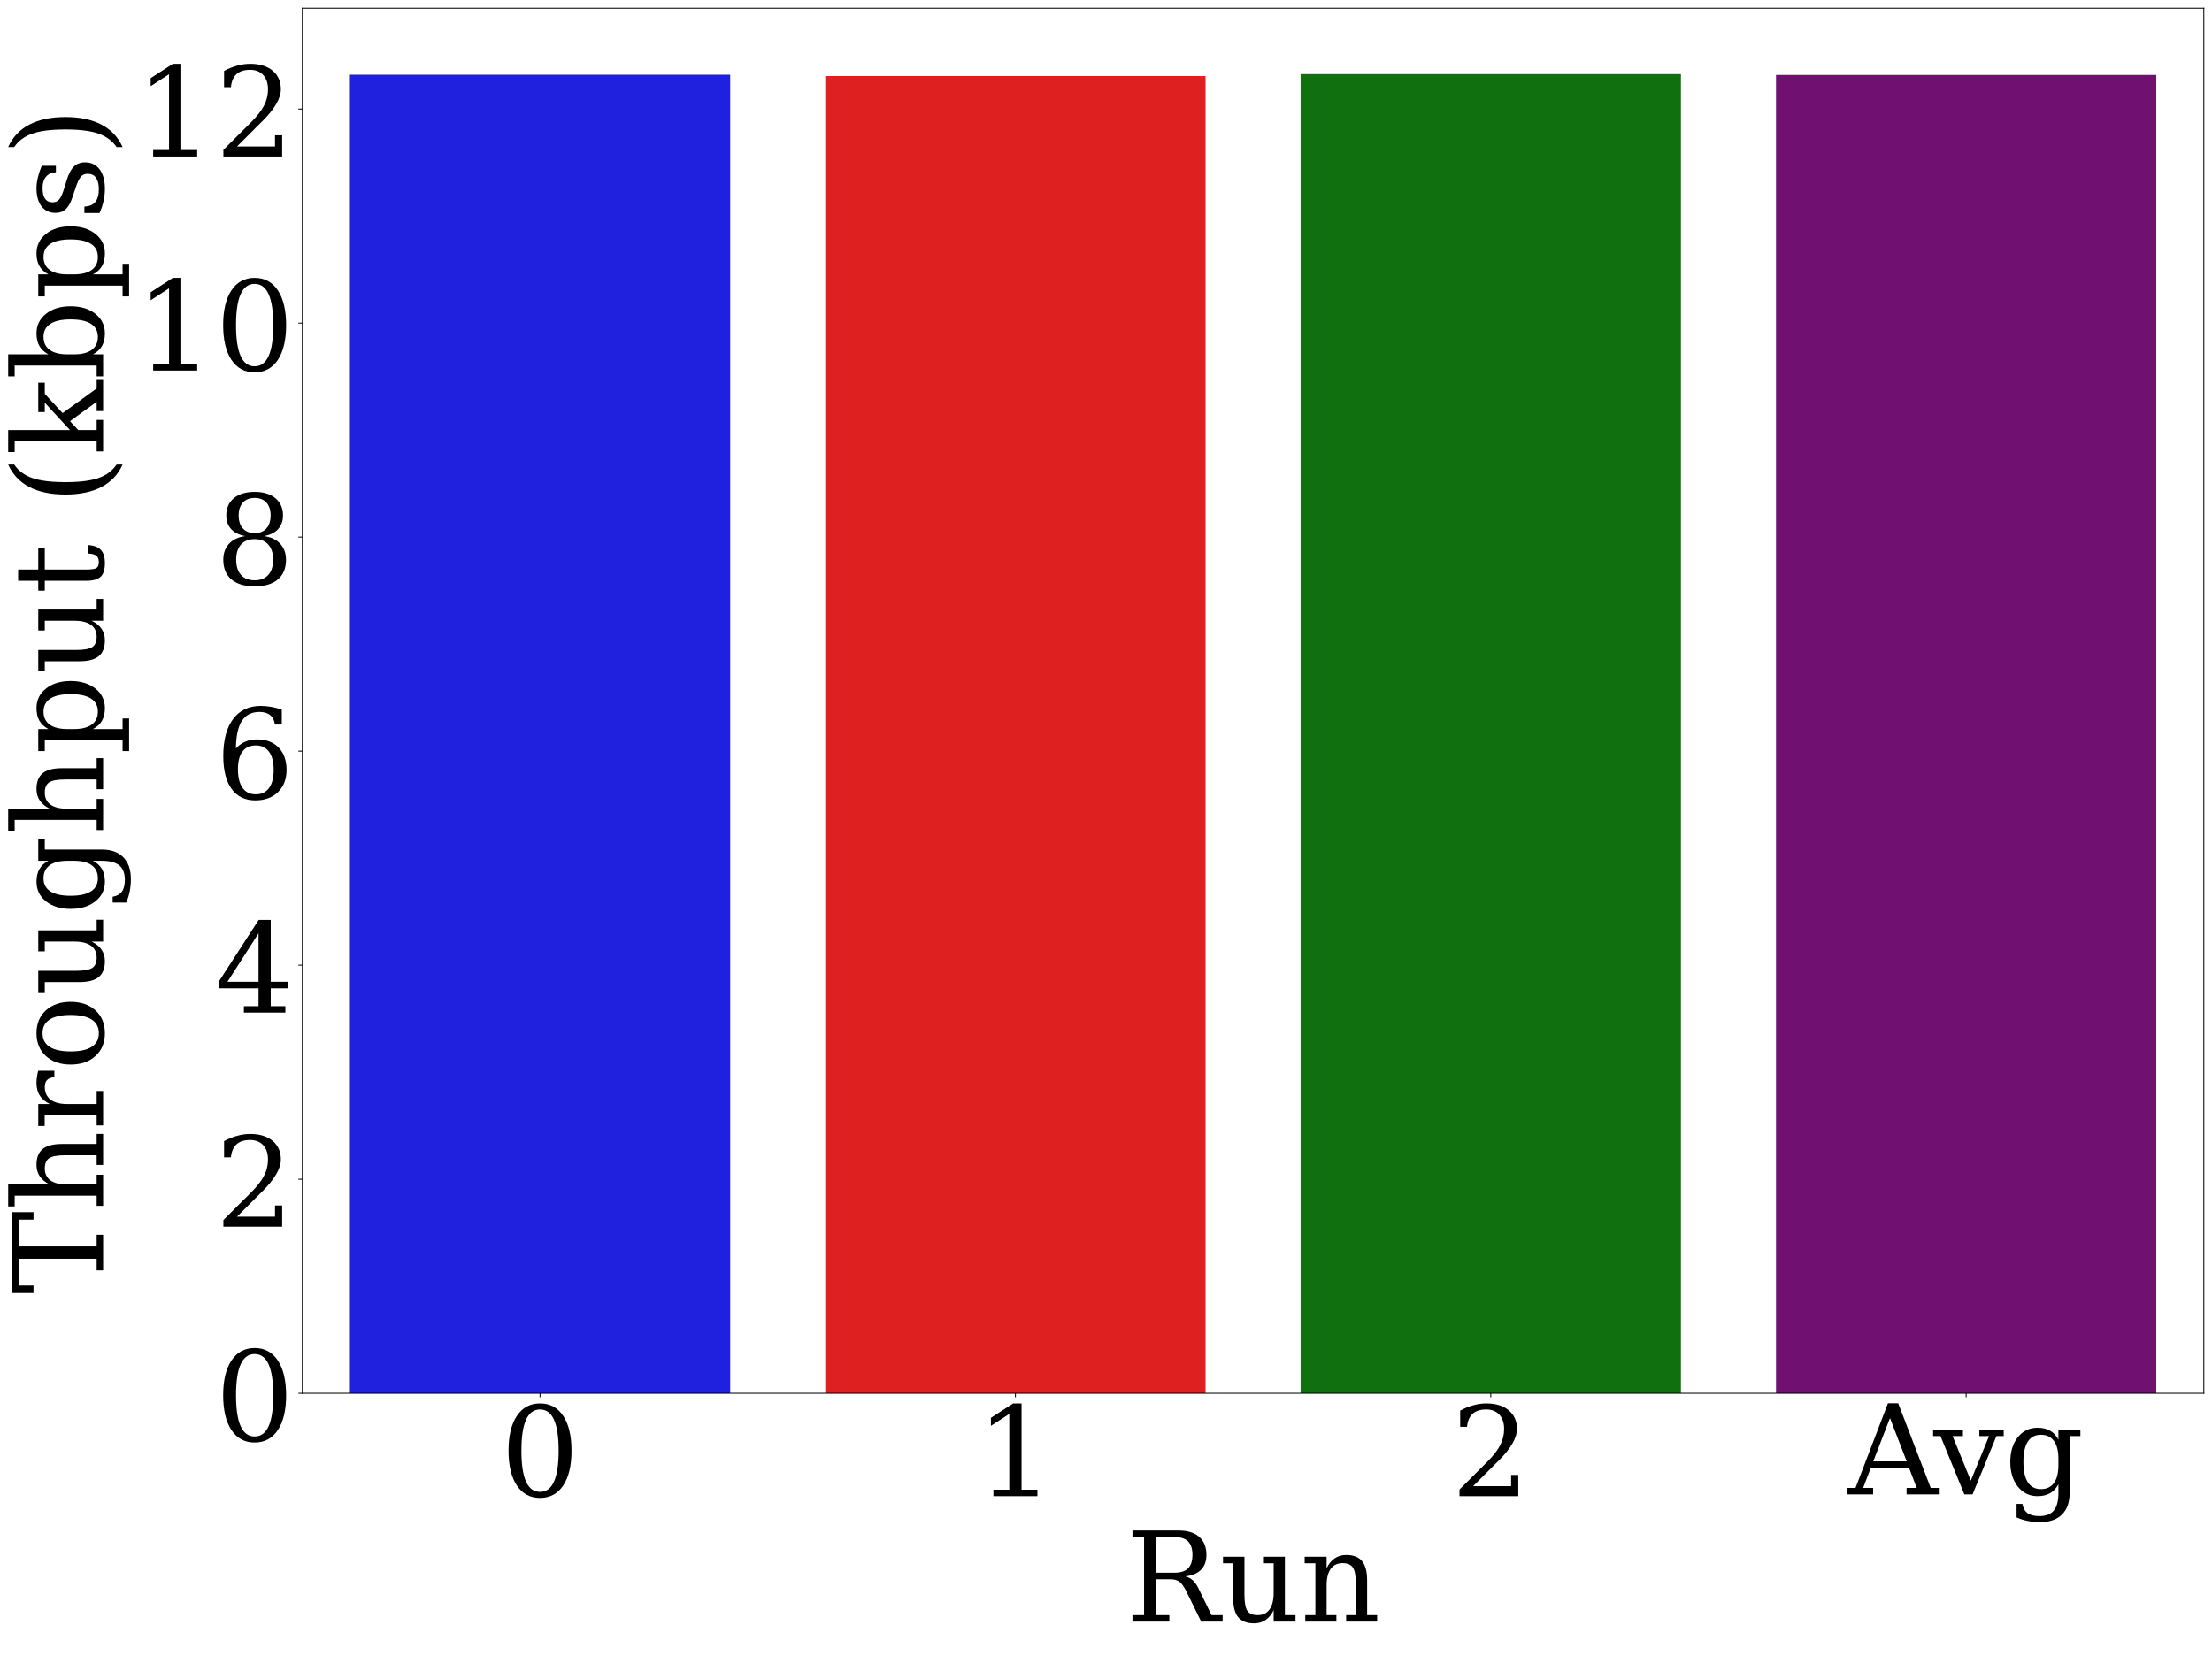
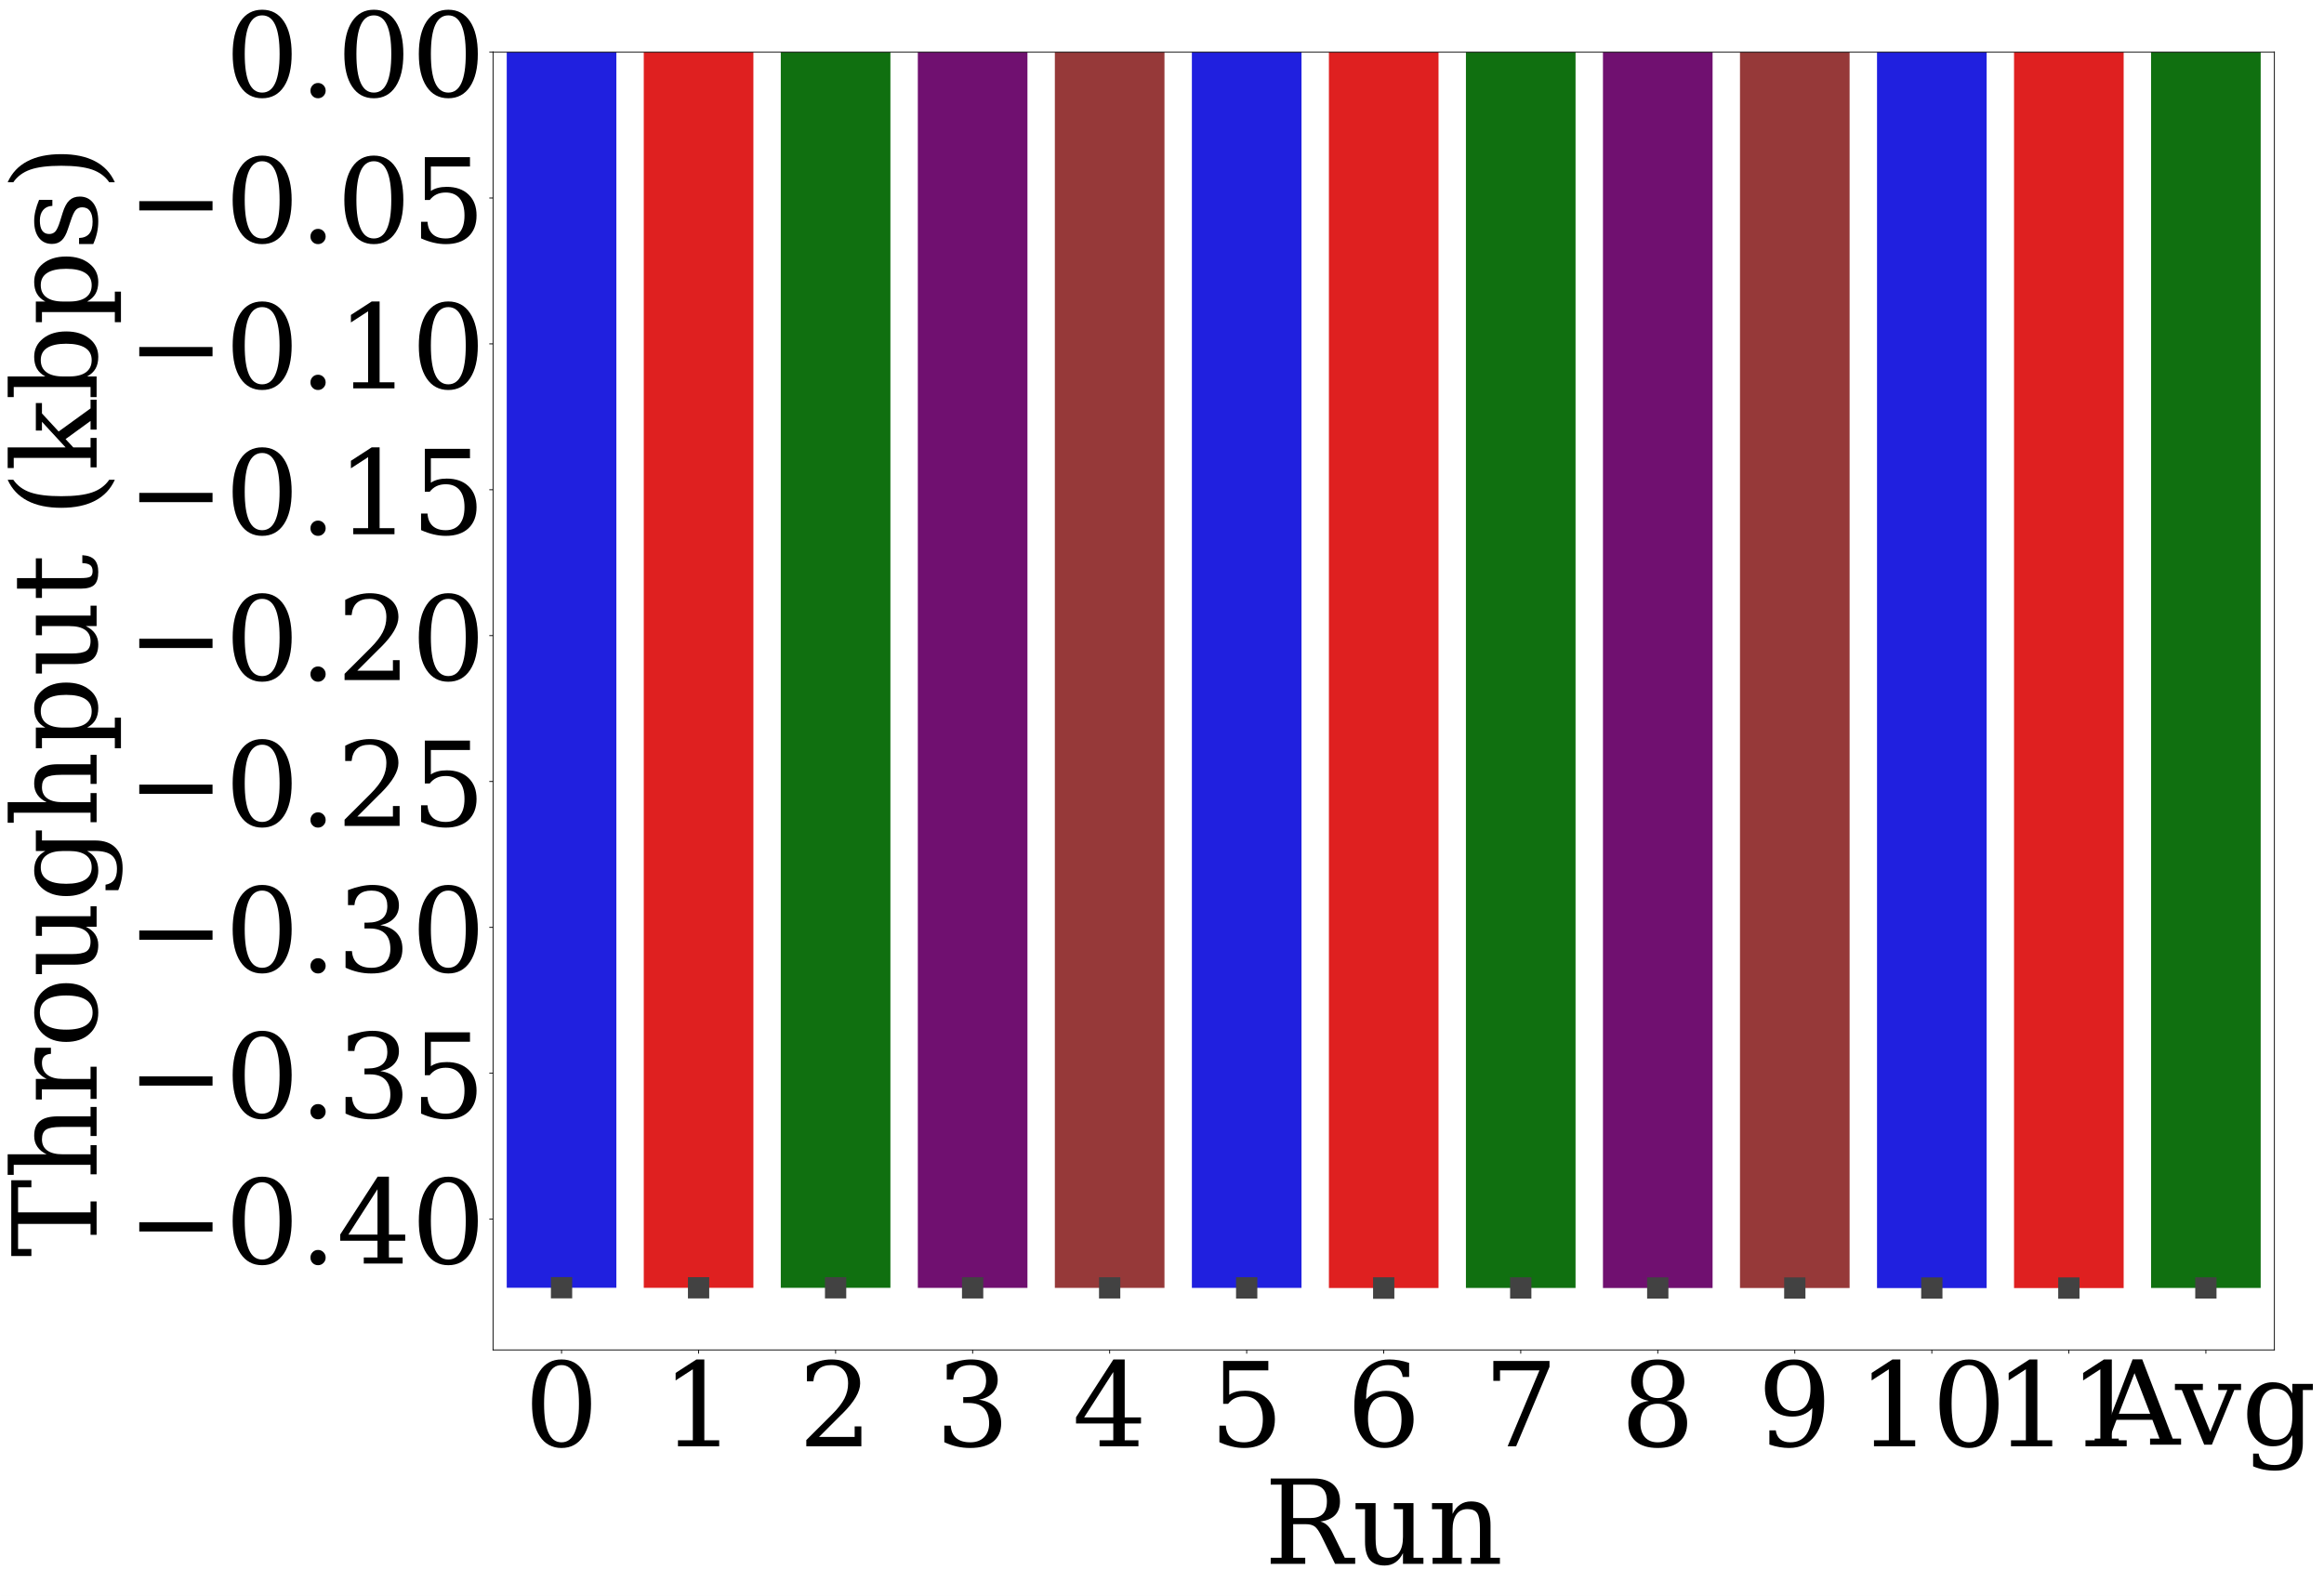
- <svg xmlns="http://www.w3.org/2000/svg" xmlns:xlink="http://www.w3.org/1999/xlink" width="1947.398pt" height="1457.999pt" viewBox="0 0 1947.398 1457.999" version="1.1">
+ <svg xmlns="http://www.w3.org/2000/svg" xmlns:xlink="http://www.w3.org/1999/xlink" width="2183.941pt" height="1499.79pt" viewBox="0 0 2183.941 1499.79" version="1.1">
  <defs>
    <style type="text/css">*{stroke-linejoin: round; stroke-linecap: butt}</style>
  </defs>
  <g id="figure_1">
    <g id="patch_1">
-       <path d="M 0 1457.999  L 1947.398 1457.999  L 1947.398 0  L 0 0  z " style="fill: #ffffff; stroke: #ffffff; stroke-linejoin: miter" />
+       <path d="M 0 1499.79  L 2183.941 1499.79  L 2183.941 0  L 0 0  z " style="fill: #ffffff; stroke: #ffffff; stroke-linejoin: miter" />
    </g>
    <g id="axes_1">
      <g id="patch_2">
-         <path d="M 266.198 1226.88  L 1940.198 1226.88  L 1940.198 7.2  L 266.198 7.2  z " style="fill: #ffffff" />
+         <path d="M 463.322 1268.671  L 2137.322 1268.671  L 2137.322 48.991  L 463.322 48.991  z " style="fill: #ffffff" />
      </g>
      <g id="patch_3">
-         <path d="M 308.048 1226.88  L 642.848 1226.88  L 642.848 65.81  L 308.048 65.81  z " clip-path="url(#pb8d8ea1e98)" style="fill: #2020df" />
+         <path d="M 476.199 48.991  L 579.214 48.991  L 579.214 1210.233  L 476.199 1210.233  z " clip-path="url(#p4b14bece0c)" style="fill: #2020df" />
      </g>
      <g id="patch_4">
-         <path d="M 726.548 1226.88  L 1061.348 1226.88  L 1061.348 66.992  L 726.548 66.992  z " clip-path="url(#pb8d8ea1e98)" style="fill: #df2020" />
+         <path d="M 604.968 48.991  L 707.983 48.991  L 707.983 1210.285  L 604.968 1210.285  z " clip-path="url(#p4b14bece0c)" style="fill: #df2020" />
      </g>
      <g id="patch_5">
-         <path d="M 1145.048 1226.88  L 1479.848 1226.88  L 1479.848 65.28  L 1145.048 65.28  z " clip-path="url(#pb8d8ea1e98)" style="fill: #107010" />
+         <path d="M 733.737 48.991  L 836.753 48.991  L 836.753 1210.295  L 733.737 1210.295  z " clip-path="url(#p4b14bece0c)" style="fill: #107010" />
      </g>
      <g id="patch_6">
-         <path d="M 1563.548 1226.88  L 1898.348 1226.88  L 1898.348 66.027  L 1563.548 66.027  z " clip-path="url(#pb8d8ea1e98)" style="fill: #701070" />
+         <path d="M 862.506 48.991  L 965.522 48.991  L 965.522 1210.342  L 862.506 1210.342  z " clip-path="url(#p4b14bece0c)" style="fill: #701070" />
+       </g>
+       <g id="patch_7">
+         <path d="M 991.276 48.991  L 1094.291 48.991  L 1094.291 1210.35  L 991.276 1210.35  z " clip-path="url(#p4b14bece0c)" style="fill: #963939" />
+       </g>
+       <g id="patch_8">
+         <path d="M 1120.045 48.991  L 1223.06 48.991  L 1223.06 1210.375  L 1120.045 1210.375  z " clip-path="url(#p4b14bece0c)" style="fill: #2020df" />
+       </g>
+       <g id="patch_9">
+         <path d="M 1248.814 48.991  L 1351.83 48.991  L 1351.83 1210.472  L 1248.814 1210.472  z " clip-path="url(#p4b14bece0c)" style="fill: #df2020" />
+       </g>
+       <g id="patch_10">
+         <path d="M 1377.583 48.991  L 1480.599 48.991  L 1480.599 1210.422  L 1377.583 1210.422  z " clip-path="url(#p4b14bece0c)" style="fill: #107010" />
+       </g>
+       <g id="patch_11">
+         <path d="M 1506.353 48.991  L 1609.368 48.991  L 1609.368 1210.467  L 1506.353 1210.467  z " clip-path="url(#p4b14bece0c)" style="fill: #701070" />
+       </g>
+       <g id="patch_12">
+         <path d="M 1635.122 48.991  L 1738.137 48.991  L 1738.137 1210.503  L 1635.122 1210.503  z " clip-path="url(#p4b14bece0c)" style="fill: #963939" />
+       </g>
+       <g id="patch_13">
+         <path d="M 1763.891 48.991  L 1866.906 48.991  L 1866.906 1210.522  L 1763.891 1210.522  z " clip-path="url(#p4b14bece0c)" style="fill: #2020df" />
+       </g>
+       <g id="patch_14">
+         <path d="M 1892.66 48.991  L 1995.676 48.991  L 1995.676 1210.548  L 1892.66 1210.548  z " clip-path="url(#p4b14bece0c)" style="fill: #df2020" />
+       </g>
+       <g id="patch_15">
+         <path d="M 2021.43 48.991  L 2124.445 48.991  L 2124.445 1210.401  L 2021.43 1210.401  z " clip-path="url(#p4b14bece0c)" style="fill: #107010" />
      </g>
      <g id="matplotlib.axis_1">
        <g id="xtick_1">
          <g id="line2d_1">
            <defs>
-               <path id="m7cabfd941d" d="M 0 0  L 0 3.5  " style="stroke: #000000; stroke-width: 0.8" />
+               <path id="m1f6b034f2d" d="M 0 0  L 0 3.5  " style="stroke: #000000; stroke-width: 0.8" />
            </defs>
            <g>
-               <use xlink:href="#m7cabfd941d" x="475.448" y="1226.88" style="stroke: #000000; stroke-width: 0.8" />
+               <use xlink:href="#m1f6b034f2d" x="527.706" y="1268.671" style="stroke: #000000; stroke-width: 0.8" />
            </g>
          </g>
          <g id="text_1">
-             <g transform="translate(440.4547 1317.463) scale(1.1 -1.1)">
+             <g transform="translate(492.7127 1359.254) scale(1.1 -1.1)">
              <defs>
                <path id="DejaVuSerif-30" d="M 2034 219  Q 2513 219 2750 744  Q 2988 1269 2988 2328  Q 2988 3391 2750 3916  Q 2513 4441 2034 4441  Q 1556 4441 1318 3916  Q 1081 3391 1081 2328  Q 1081 1269 1318 744  Q 1556 219 2034 219  z M 2034 -91  Q 1275 -91 848 546  Q 422 1184 422 2328  Q 422 3475 848 4112  Q 1275 4750 2034 4750  Q 2797 4750 3222 4112  Q 3647 3475 3647 2328  Q 3647 1184 3222 546  Q 2797 -91 2034 -91  z " transform="scale(0.015625)" />
              </defs>
              <use xlink:href="#DejaVuSerif-30" />
            </g>
          </g>
        </g>
        <g id="xtick_2">
          <g id="line2d_2">
            <g>
-               <use xlink:href="#m7cabfd941d" x="893.948" y="1226.88" style="stroke: #000000; stroke-width: 0.8" />
+               <use xlink:href="#m1f6b034f2d" x="656.476" y="1268.671" style="stroke: #000000; stroke-width: 0.8" />
            </g>
          </g>
          <g id="text_2">
-             <g transform="translate(858.9547 1317.463) scale(1.1 -1.1)">
+             <g transform="translate(621.482 1359.254) scale(1.1 -1.1)">
              <defs>
                <path id="DejaVuSerif-31" d="M 909 0  L 909 331  L 1722 331  L 1722 4213  L 781 3603  L 781 4013  L 1919 4750  L 2350 4750  L 2350 331  L 3163 331  L 3163 0  L 909 0  z " transform="scale(0.015625)" />
              </defs>
              <use xlink:href="#DejaVuSerif-31" />
            </g>
          </g>
        </g>
        <g id="xtick_3">
          <g id="line2d_3">
            <g>
-               <use xlink:href="#m7cabfd941d" x="1312.448" y="1226.88" style="stroke: #000000; stroke-width: 0.8" />
+               <use xlink:href="#m1f6b034f2d" x="785.245" y="1268.671" style="stroke: #000000; stroke-width: 0.8" />
            </g>
          </g>
          <g id="text_3">
-             <g transform="translate(1277.455 1317.463) scale(1.1 -1.1)">
+             <g transform="translate(750.2512 1359.254) scale(1.1 -1.1)">
              <defs>
                <path id="DejaVuSerif-32" d="M 819 3553  L 469 3553  L 469 4384  Q 803 4563 1142 4656  Q 1481 4750 1806 4750  Q 2534 4750 2956 4397  Q 3378 4044 3378 3438  Q 3378 2753 2422 1800  Q 2347 1728 2309 1691  L 1131 513  L 3078 513  L 3078 1088  L 3444 1088  L 3444 0  L 434 0  L 434 341  L 1850 1753  Q 2319 2222 2519 2614  Q 2719 3006 2719 3438  Q 2719 3909 2473 4175  Q 2228 4441 1797 4441  Q 1350 4441 1106 4219  Q 863 3997 819 3553  z " transform="scale(0.015625)" />
              </defs>
              <use xlink:href="#DejaVuSerif-32" />
            </g>
          </g>
        </g>
        <g id="xtick_4">
          <g id="line2d_4">
            <g>
-               <use xlink:href="#m7cabfd941d" x="1730.948" y="1226.88" style="stroke: #000000; stroke-width: 0.8" />
+               <use xlink:href="#m1f6b034f2d" x="914.014" y="1268.671" style="stroke: #000000; stroke-width: 0.8" />
            </g>
          </g>
          <g id="text_4">
-             <g transform="translate(1627.145 1315.899) scale(1.1 -1.1)">
+             <g transform="translate(879.0204 1359.254) scale(1.1 -1.1)">
+               <defs>
+                 <path id="DejaVuSerif-33" d="M 622 4469  Q 988 4606 1323 4678  Q 1659 4750 1953 4750  Q 2638 4750 3022 4454  Q 3406 4159 3406 3634  Q 3406 3213 3140 2930  Q 2875 2647 2388 2547  Q 2963 2466 3280 2130  Q 3597 1794 3597 1259  Q 3597 606 3158 257  Q 2719 -91 1894 -91  Q 1528 -91 1179 -12  Q 831 66 488 225  L 488 1131  L 838 1131  Q 869 681 1141 450  Q 1413 219 1906 219  Q 2384 219 2661 495  Q 2938 772 2938 1253  Q 2938 1803 2653 2086  Q 2369 2369 1819 2369  L 1522 2369  L 1522 2688  L 1678 2688  Q 2225 2688 2498 2914  Q 2772 3141 2772 3597  Q 2772 4006 2547 4223  Q 2322 4441 1900 4441  Q 1478 4441 1245 4241  Q 1013 4041 972 3647  L 622 3647  L 622 4469  z " transform="scale(0.015625)" />
+               </defs>
+               <use xlink:href="#DejaVuSerif-33" />
+             </g>
+           </g>
+         </g>
+         <g id="xtick_5">
+           <g id="line2d_5">
+             <g>
+               <use xlink:href="#m1f6b034f2d" x="1042.783" y="1268.671" style="stroke: #000000; stroke-width: 0.8" />
+             </g>
+           </g>
+           <g id="text_5">
+             <g transform="translate(1007.79 1359.254) scale(1.1 -1.1)">
+               <defs>
+                 <path id="DejaVuSerif-34" d="M 2234 1581  L 2234 4063  L 641 1581  L 2234 1581  z M 3609 0  L 1484 0  L 1484 331  L 2234 331  L 2234 1247  L 197 1247  L 197 1588  L 2241 4750  L 2859 4750  L 2859 1581  L 3750 1581  L 3750 1247  L 2859 1247  L 2859 331  L 3609 331  L 3609 0  z " transform="scale(0.015625)" />
+               </defs>
+               <use xlink:href="#DejaVuSerif-34" />
+             </g>
+           </g>
+         </g>
+         <g id="xtick_6">
+           <g id="line2d_6">
+             <g>
+               <use xlink:href="#m1f6b034f2d" x="1171.553" y="1268.671" style="stroke: #000000; stroke-width: 0.8" />
+             </g>
+           </g>
+           <g id="text_6">
+             <g transform="translate(1136.559 1359.254) scale(1.1 -1.1)">
+               <defs>
+                 <path id="DejaVuSerif-35" d="M 3219 4666  L 3219 4153  L 1081 4153  L 1081 2816  Q 1244 2928 1461 2984  Q 1678 3041 1947 3041  Q 2703 3041 3140 2622  Q 3578 2203 3578 1478  Q 3578 738 3136 323  Q 2694 -91 1894 -91  Q 1572 -91 1234 -12  Q 897 66 544 225  L 544 1131  L 897 1131  Q 925 688 1179 453  Q 1434 219 1894 219  Q 2388 219 2653 544  Q 2919 869 2919 1478  Q 2919 2084 2655 2407  Q 2391 2731 1894 2731  Q 1613 2731 1398 2631  Q 1184 2531 1019 2322  L 750 2322  L 750 4666  L 3219 4666  z " transform="scale(0.015625)" />
+               </defs>
+               <use xlink:href="#DejaVuSerif-35" />
+             </g>
+           </g>
+         </g>
+         <g id="xtick_7">
+           <g id="line2d_7">
+             <g>
+               <use xlink:href="#m1f6b034f2d" x="1300.322" y="1268.671" style="stroke: #000000; stroke-width: 0.8" />
+             </g>
+           </g>
+           <g id="text_7">
+             <g transform="translate(1265.328 1359.254) scale(1.1 -1.1)">
+               <defs>
+                 <path id="DejaVuSerif-36" d="M 2094 219  Q 2534 219 2771 542  Q 3009 866 3009 1472  Q 3009 2078 2771 2401  Q 2534 2725 2094 2725  Q 1647 2725 1412 2412  Q 1178 2100 1178 1509  Q 1178 888 1415 553  Q 1653 219 2094 219  z M 1075 2569  Q 1288 2803 1556 2918  Q 1825 3034 2163 3034  Q 2859 3034 3264 2615  Q 3669 2197 3669 1472  Q 3669 763 3233 336  Q 2797 -91 2069 -91  Q 1278 -91 853 498  Q 428 1088 428 2181  Q 428 3406 931 4078  Q 1434 4750 2350 4750  Q 2597 4750 2869 4703  Q 3141 4656 3425 4563  L 3425 3794  L 3072 3794  Q 3034 4109 2831 4275  Q 2628 4441 2284 4441  Q 1678 4441 1381 3981  Q 1084 3522 1075 2569  z " transform="scale(0.015625)" />
+               </defs>
+               <use xlink:href="#DejaVuSerif-36" />
+             </g>
+           </g>
+         </g>
+         <g id="xtick_8">
+           <g id="line2d_8">
+             <g>
+               <use xlink:href="#m1f6b034f2d" x="1429.091" y="1268.671" style="stroke: #000000; stroke-width: 0.8" />
+             </g>
+           </g>
+           <g id="text_8">
+             <g transform="translate(1394.097 1359.254) scale(1.1 -1.1)">
+               <defs>
+                 <path id="DejaVuSerif-37" d="M 3609 4347  L 1784 0  L 1319 0  L 3059 4153  L 903 4153  L 903 3578  L 538 3578  L 538 4666  L 3609 4666  L 3609 4347  z " transform="scale(0.015625)" />
+               </defs>
+               <use xlink:href="#DejaVuSerif-37" />
+             </g>
+           </g>
+         </g>
+         <g id="xtick_9">
+           <g id="line2d_9">
+             <g>
+               <use xlink:href="#m1f6b034f2d" x="1557.86" y="1268.671" style="stroke: #000000; stroke-width: 0.8" />
+             </g>
+           </g>
+           <g id="text_9">
+             <g transform="translate(1522.867 1359.254) scale(1.1 -1.1)">
+               <defs>
+                 <path id="DejaVuSerif-38" d="M 2981 1275  Q 2981 1775 2732 2051  Q 2484 2328 2034 2328  Q 1584 2328 1336 2051  Q 1088 1775 1088 1275  Q 1088 772 1336 495  Q 1584 219 2034 219  Q 2484 219 2732 495  Q 2981 772 2981 1275  z M 2853 3541  Q 2853 3966 2637 4203  Q 2422 4441 2034 4441  Q 1650 4441 1433 4203  Q 1216 3966 1216 3541  Q 1216 3113 1433 2875  Q 1650 2638 2034 2638  Q 2422 2638 2637 2875  Q 2853 3113 2853 3541  z M 2516 2484  Q 3047 2413 3344 2092  Q 3641 1772 3641 1275  Q 3641 619 3225 264  Q 2809 -91 2034 -91  Q 1263 -91 845 264  Q 428 619 428 1275  Q 428 1772 725 2092  Q 1022 2413 1556 2484  Q 1084 2569 832 2842  Q 581 3116 581 3541  Q 581 4103 968 4426  Q 1356 4750 2034 4750  Q 2713 4750 3100 4426  Q 3488 4103 3488 3541  Q 3488 3116 3236 2842  Q 2984 2569 2516 2484  z " transform="scale(0.015625)" />
+               </defs>
+               <use xlink:href="#DejaVuSerif-38" />
+             </g>
+           </g>
+         </g>
+         <g id="xtick_10">
+           <g id="line2d_10">
+             <g>
+               <use xlink:href="#m1f6b034f2d" x="1686.63" y="1268.671" style="stroke: #000000; stroke-width: 0.8" />
+             </g>
+           </g>
+           <g id="text_10">
+             <g transform="translate(1651.636 1359.254) scale(1.1 -1.1)">
+               <defs>
+                 <path id="DejaVuSerif-39" d="M 2994 2091  Q 2784 1856 2512 1740  Q 2241 1625 1900 1625  Q 1206 1625 804 2044  Q 403 2463 403 3188  Q 403 3897 839 4323  Q 1275 4750 2003 4750  Q 2794 4750 3217 4161  Q 3641 3572 3641 2478  Q 3641 1253 3137 581  Q 2634 -91 1722 -91  Q 1475 -91 1203 -44  Q 931 3 647 97  L 647 872  L 997 872  Q 1038 556 1241 387  Q 1444 219 1784 219  Q 2391 219 2687 676  Q 2984 1134 2994 2091  z M 1978 4441  Q 1534 4441 1298 4117  Q 1063 3794 1063 3188  Q 1063 2581 1298 2256  Q 1534 1931 1978 1931  Q 2422 1931 2658 2245  Q 2894 2559 2894 3150  Q 2894 3772 2656 4106  Q 2419 4441 1978 4441  z " transform="scale(0.015625)" />
+               </defs>
+               <use xlink:href="#DejaVuSerif-39" />
+             </g>
+           </g>
+         </g>
+         <g id="xtick_11">
+           <g id="line2d_11">
+             <g>
+               <use xlink:href="#m1f6b034f2d" x="1815.399" y="1268.671" style="stroke: #000000; stroke-width: 0.8" />
+             </g>
+           </g>
+           <g id="text_11">
+             <g transform="translate(1745.411 1359.254) scale(1.1 -1.1)">
+               <use xlink:href="#DejaVuSerif-31" />
+               <use xlink:href="#DejaVuSerif-30" x="63.623" />
+             </g>
+           </g>
+         </g>
+         <g id="xtick_12">
+           <g id="line2d_12">
+             <g>
+               <use xlink:href="#m1f6b034f2d" x="1944.168" y="1268.671" style="stroke: #000000; stroke-width: 0.8" />
+             </g>
+           </g>
+           <g id="text_12">
+             <g transform="translate(1874.181 1359.254) scale(1.1 -1.1)">
+               <use xlink:href="#DejaVuSerif-31" />
+               <use xlink:href="#DejaVuSerif-31" x="63.623" />
+             </g>
+           </g>
+         </g>
+         <g id="xtick_13">
+           <g id="line2d_13">
+             <g>
+               <use xlink:href="#m1f6b034f2d" x="2072.937" y="1268.671" style="stroke: #000000; stroke-width: 0.8" />
+             </g>
+           </g>
+           <g id="text_13">
+             <g transform="translate(1969.133 1357.69) scale(1.1 -1.1)">
              <defs>
                <path id="DejaVuSerif-41" d="M 1281 1691  L 2994 1691  L 2138 3909  L 1281 1691  z M -38 0  L -38 331  L 372 331  L 2034 4666  L 2559 4666  L 4225 331  L 4684 331  L 4684 0  L 2988 0  L 2988 331  L 3506 331  L 3116 1356  L 1153 1356  L 763 331  L 1275 331  L 1275 0  L -38 0  z " transform="scale(0.015625)" />
                <path id="DejaVuSerif-76" d="M 1581 0  L 359 2988  L -19 2988  L -19 3322  L 1509 3322  L 1509 2988  L 978 2988  L 1913 703  L 2847 2988  L 2350 2988  L 2350 3322  L 3597 3322  L 3597 2988  L 3225 2988  L 2003 0  L 1581 0  z " transform="scale(0.015625)" />
                <path id="DejaVuSerif-67" d="M 3359 2988  L 3359 72  Q 3359 -644 2965 -1033  Q 2572 -1422 1844 -1422  Q 1516 -1422 1216 -1362  Q 916 -1303 641 -1184  L 641 -488  L 941 -488  Q 997 -813 1206 -963  Q 1416 -1113 1806 -1113  Q 2313 -1113 2548 -827  Q 2784 -541 2784 72  L 2784 519  Q 2616 206 2355 57  Q 2094 -91 1709 -91  Q 1097 -91 708 395  Q 319 881 319 1663  Q 319 2444 706 2928  Q 1094 3413 1709 3413  Q 2094 3413 2355 3264  Q 2616 3116 2784 2803  L 2784 3322  L 3909 3322  L 3909 2988  L 3359 2988  z M 2784 1825  Q 2784 2422 2554 2737  Q 2325 3053 1888 3053  Q 1444 3053 1217 2703  Q 991 2353 991 1663  Q 991 975 1217 622  Q 1444 269 1888 269  Q 2325 269 2554 583  Q 2784 897 2784 1497  L 2784 1825  z " transform="scale(0.015625)" />
              </defs>
              <use xlink:href="#DejaVuSerif-41" />
              <use xlink:href="#DejaVuSerif-76" x="68.217" />
              <use xlink:href="#DejaVuSerif-67" x="124.711" />
            </g>
          </g>
        </g>
-         <g id="text_5">
-           <g transform="translate(990.9383 1427.922) scale(1.1 -1.1)">
+         <g id="text_14">
+           <g transform="translate(1188.062 1469.714) scale(1.1 -1.1)">
            <defs>
              <path id="DejaVuSerif-52" d="M 3066 2316  Q 3284 2256 3442 2114  Q 3600 1972 3725 1716  L 4403 331  L 4972 331  L 4972 0  L 3872 0  L 3144 1484  Q 2934 1916 2759 2042  Q 2584 2169 2278 2169  L 1581 2169  L 1581 331  L 2241 331  L 2241 0  L 353 0  L 353 331  L 947 331  L 947 4331  L 353 4331  L 353 4666  L 2719 4666  Q 3400 4666 3770 4341  Q 4141 4016 4141 3419  Q 4141 2938 3870 2661  Q 3600 2384 3066 2316  z M 1581 2503  L 2503 2503  Q 2975 2503 3200 2726  Q 3425 2950 3425 3419  Q 3425 3888 3200 4109  Q 2975 4331 2503 4331  L 1581 4331  L 1581 2503  z " transform="scale(0.015625)" />
              <path id="DejaVuSerif-75" d="M 2266 3322  L 3341 3322  L 3341 331  L 3884 331  L 3884 0  L 2766 0  L 2766 588  Q 2606 256 2353 82  Q 2100 -91 1766 -91  Q 1213 -91 952 223  Q 691 538 691 1209  L 691 2988  L 172 2988  L 172 3322  L 1269 3322  L 1269 1388  Q 1269 781 1417 556  Q 1566 331 1947 331  Q 2347 331 2556 625  Q 2766 919 2766 1478  L 2766 2988  L 2266 2988  L 2266 3322  z " transform="scale(0.015625)" />
              <path id="DejaVuSerif-6e" d="M 263 0  L 263 331  L 781 331  L 781 2988  L 231 2988  L 231 3322  L 1356 3322  L 1356 2731  Q 1516 3069 1770 3241  Q 2025 3413 2363 3413  Q 2913 3413 3172 3097  Q 3431 2781 3431 2113  L 3431 331  L 3944 331  L 3944 0  L 2356 0  L 2356 331  L 2853 331  L 2853 1931  Q 2853 2541 2703 2767  Q 2553 2994 2175 2994  Q 1775 2994 1565 2701  Q 1356 2409 1356 1850  L 1356 331  L 1856 331  L 1856 0  L 263 0  z " transform="scale(0.015625)" />
            </defs>
            <use xlink:href="#DejaVuSerif-52" />
            <use xlink:href="#DejaVuSerif-75" x="75.293" />
            <use xlink:href="#DejaVuSerif-6e" x="139.697" />
          </g>
        </g>
      </g>
      <g id="matplotlib.axis_2">
        <g id="ytick_1">
-           <g id="line2d_5">
+           <g id="line2d_14">
            <defs>
-               <path id="m3f5a0eb9ed" d="M 0 0  L -3.5 0  " style="stroke: #000000; stroke-width: 0.8" />
+               <path id="ma6c1362fee" d="M 0 0  L -3.5 0  " style="stroke: #000000; stroke-width: 0.8" />
            </defs>
            <g>
-               <use xlink:href="#m3f5a0eb9ed" x="266.198" y="1226.88" style="stroke: #000000; stroke-width: 0.8" />
-             </g>
-           </g>
-           <g id="text_6">
-             <g transform="translate(189.2109 1268.671) scale(1.1 -1.1)">
+               <use xlink:href="#ma6c1362fee" x="463.322" y="1145.694" style="stroke: #000000; stroke-width: 0.8" />
+             </g>
+           </g>
+           <g id="text_15">
+             <g transform="translate(119.2234 1187.485) scale(1.1 -1.1)">
+               <defs>
+                 <path id="DejaVuSerif-2212" d="M 678 2259  L 4684 2259  L 4684 1753  L 678 1753  L 678 2259  z " transform="scale(0.015625)" />
+                 <path id="DejaVuSerif-2e" d="M 603 325  Q 603 500 722 622  Q 841 744 1019 744  Q 1191 744 1312 622  Q 1434 500 1434 325  Q 1434 153 1312 31  Q 1191 -91 1019 -91  Q 841 -91 722 29  Q 603 150 603 325  z " transform="scale(0.015625)" />
+               </defs>
+               <use xlink:href="#DejaVuSerif-2212" />
+               <use xlink:href="#DejaVuSerif-30" x="83.789" />
+               <use xlink:href="#DejaVuSerif-2e" x="147.412" />
+               <use xlink:href="#DejaVuSerif-34" x="179.199" />
+               <use xlink:href="#DejaVuSerif-30" x="242.822" />
+             </g>
+           </g>
+         </g>
+         <g id="ytick_2">
+           <g id="line2d_15">
+             <g>
+               <use xlink:href="#ma6c1362fee" x="463.322" y="1008.606" style="stroke: #000000; stroke-width: 0.8" />
+             </g>
+           </g>
+           <g id="text_16">
+             <g transform="translate(119.2234 1050.398) scale(1.1 -1.1)">
+               <use xlink:href="#DejaVuSerif-2212" />
+               <use xlink:href="#DejaVuSerif-30" x="83.789" />
+               <use xlink:href="#DejaVuSerif-2e" x="147.412" />
+               <use xlink:href="#DejaVuSerif-33" x="179.199" />
+               <use xlink:href="#DejaVuSerif-35" x="242.822" />
+             </g>
+           </g>
+         </g>
+         <g id="ytick_3">
+           <g id="line2d_16">
+             <g>
+               <use xlink:href="#ma6c1362fee" x="463.322" y="871.518" style="stroke: #000000; stroke-width: 0.8" />
+             </g>
+           </g>
+           <g id="text_17">
+             <g transform="translate(119.2234 913.3097) scale(1.1 -1.1)">
+               <use xlink:href="#DejaVuSerif-2212" />
+               <use xlink:href="#DejaVuSerif-30" x="83.789" />
+               <use xlink:href="#DejaVuSerif-2e" x="147.412" />
+               <use xlink:href="#DejaVuSerif-33" x="179.199" />
+               <use xlink:href="#DejaVuSerif-30" x="242.822" />
+             </g>
+           </g>
+         </g>
+         <g id="ytick_4">
+           <g id="line2d_17">
+             <g>
+               <use xlink:href="#ma6c1362fee" x="463.322" y="734.431" style="stroke: #000000; stroke-width: 0.8" />
+             </g>
+           </g>
+           <g id="text_18">
+             <g transform="translate(119.2234 776.2219) scale(1.1 -1.1)">
+               <use xlink:href="#DejaVuSerif-2212" />
+               <use xlink:href="#DejaVuSerif-30" x="83.789" />
+               <use xlink:href="#DejaVuSerif-2e" x="147.412" />
+               <use xlink:href="#DejaVuSerif-32" x="179.199" />
+               <use xlink:href="#DejaVuSerif-35" x="242.822" />
+             </g>
+           </g>
+         </g>
+         <g id="ytick_5">
+           <g id="line2d_18">
+             <g>
+               <use xlink:href="#ma6c1362fee" x="463.322" y="597.343" style="stroke: #000000; stroke-width: 0.8" />
+             </g>
+           </g>
+           <g id="text_19">
+             <g transform="translate(119.2234 639.1341) scale(1.1 -1.1)">
+               <use xlink:href="#DejaVuSerif-2212" />
+               <use xlink:href="#DejaVuSerif-30" x="83.789" />
+               <use xlink:href="#DejaVuSerif-2e" x="147.412" />
+               <use xlink:href="#DejaVuSerif-32" x="179.199" />
+               <use xlink:href="#DejaVuSerif-30" x="242.822" />
+             </g>
+           </g>
+         </g>
+         <g id="ytick_6">
+           <g id="line2d_19">
+             <g>
+               <use xlink:href="#ma6c1362fee" x="463.322" y="460.255" style="stroke: #000000; stroke-width: 0.8" />
+             </g>
+           </g>
+           <g id="text_20">
+             <g transform="translate(119.2234 502.0463) scale(1.1 -1.1)">
+               <use xlink:href="#DejaVuSerif-2212" />
+               <use xlink:href="#DejaVuSerif-30" x="83.789" />
+               <use xlink:href="#DejaVuSerif-2e" x="147.412" />
+               <use xlink:href="#DejaVuSerif-31" x="179.199" />
+               <use xlink:href="#DejaVuSerif-35" x="242.822" />
+             </g>
+           </g>
+         </g>
+         <g id="ytick_7">
+           <g id="line2d_20">
+             <g>
+               <use xlink:href="#ma6c1362fee" x="463.322" y="323.167" style="stroke: #000000; stroke-width: 0.8" />
+             </g>
+           </g>
+           <g id="text_21">
+             <g transform="translate(119.2234 364.9585) scale(1.1 -1.1)">
+               <use xlink:href="#DejaVuSerif-2212" />
+               <use xlink:href="#DejaVuSerif-30" x="83.789" />
+               <use xlink:href="#DejaVuSerif-2e" x="147.412" />
+               <use xlink:href="#DejaVuSerif-31" x="179.199" />
+               <use xlink:href="#DejaVuSerif-30" x="242.822" />
+             </g>
+           </g>
+         </g>
+         <g id="ytick_8">
+           <g id="line2d_21">
+             <g>
+               <use xlink:href="#ma6c1362fee" x="463.322" y="186.079" style="stroke: #000000; stroke-width: 0.8" />
+             </g>
+           </g>
+           <g id="text_22">
+             <g transform="translate(119.2234 227.8706) scale(1.1 -1.1)">
+               <use xlink:href="#DejaVuSerif-2212" />
+               <use xlink:href="#DejaVuSerif-30" x="83.789" />
+               <use xlink:href="#DejaVuSerif-2e" x="147.412" />
+               <use xlink:href="#DejaVuSerif-30" x="179.199" />
+               <use xlink:href="#DejaVuSerif-35" x="242.822" />
+             </g>
+           </g>
+         </g>
+         <g id="ytick_9">
+           <g id="line2d_22">
+             <g>
+               <use xlink:href="#ma6c1362fee" x="463.322" y="48.991" style="stroke: #000000; stroke-width: 0.8" />
+             </g>
+           </g>
+           <g id="text_23">
+             <g transform="translate(211.4 90.78281) scale(1.1 -1.1)">
              <use xlink:href="#DejaVuSerif-30" />
-             </g>
-           </g>
-         </g>
-         <g id="ytick_2">
-           <g id="line2d_6">
-             <g>
-               <use xlink:href="#m3f5a0eb9ed" x="266.198" y="1038.403" style="stroke: #000000; stroke-width: 0.8" />
-             </g>
-           </g>
-           <g id="text_7">
-             <g transform="translate(189.2109 1080.195) scale(1.1 -1.1)">
-               <use xlink:href="#DejaVuSerif-32" />
-             </g>
-           </g>
-         </g>
-         <g id="ytick_3">
-           <g id="line2d_7">
-             <g>
-               <use xlink:href="#m3f5a0eb9ed" x="266.198" y="849.927" style="stroke: #000000; stroke-width: 0.8" />
-             </g>
-           </g>
-           <g id="text_8">
-             <g transform="translate(189.2109 891.7182) scale(1.1 -1.1)">
-               <defs>
-                 <path id="DejaVuSerif-34" d="M 2234 1581  L 2234 4063  L 641 1581  L 2234 1581  z M 3609 0  L 1484 0  L 1484 331  L 2234 331  L 2234 1247  L 197 1247  L 197 1588  L 2241 4750  L 2859 4750  L 2859 1581  L 3750 1581  L 3750 1247  L 2859 1247  L 2859 331  L 3609 331  L 3609 0  z " transform="scale(0.015625)" />
-               </defs>
-               <use xlink:href="#DejaVuSerif-34" />
-             </g>
-           </g>
-         </g>
-         <g id="ytick_4">
-           <g id="line2d_8">
-             <g>
-               <use xlink:href="#m3f5a0eb9ed" x="266.198" y="661.45" style="stroke: #000000; stroke-width: 0.8" />
-             </g>
-           </g>
-           <g id="text_9">
-             <g transform="translate(189.2109 703.2417) scale(1.1 -1.1)">
-               <defs>
-                 <path id="DejaVuSerif-36" d="M 2094 219  Q 2534 219 2771 542  Q 3009 866 3009 1472  Q 3009 2078 2771 2401  Q 2534 2725 2094 2725  Q 1647 2725 1412 2412  Q 1178 2100 1178 1509  Q 1178 888 1415 553  Q 1653 219 2094 219  z M 1075 2569  Q 1288 2803 1556 2918  Q 1825 3034 2163 3034  Q 2859 3034 3264 2615  Q 3669 2197 3669 1472  Q 3669 763 3233 336  Q 2797 -91 2069 -91  Q 1278 -91 853 498  Q 428 1088 428 2181  Q 428 3406 931 4078  Q 1434 4750 2350 4750  Q 2597 4750 2869 4703  Q 3141 4656 3425 4563  L 3425 3794  L 3072 3794  Q 3034 4109 2831 4275  Q 2628 4441 2284 4441  Q 1678 4441 1381 3981  Q 1084 3522 1075 2569  z " transform="scale(0.015625)" />
-               </defs>
-               <use xlink:href="#DejaVuSerif-36" />
-             </g>
-           </g>
-         </g>
-         <g id="ytick_5">
-           <g id="line2d_9">
-             <g>
-               <use xlink:href="#m3f5a0eb9ed" x="266.198" y="472.974" style="stroke: #000000; stroke-width: 0.8" />
-             </g>
-           </g>
-           <g id="text_10">
-             <g transform="translate(189.2109 514.7651) scale(1.1 -1.1)">
-               <defs>
-                 <path id="DejaVuSerif-38" d="M 2981 1275  Q 2981 1775 2732 2051  Q 2484 2328 2034 2328  Q 1584 2328 1336 2051  Q 1088 1775 1088 1275  Q 1088 772 1336 495  Q 1584 219 2034 219  Q 2484 219 2732 495  Q 2981 772 2981 1275  z M 2853 3541  Q 2853 3966 2637 4203  Q 2422 4441 2034 4441  Q 1650 4441 1433 4203  Q 1216 3966 1216 3541  Q 1216 3113 1433 2875  Q 1650 2638 2034 2638  Q 2422 2638 2637 2875  Q 2853 3113 2853 3541  z M 2516 2484  Q 3047 2413 3344 2092  Q 3641 1772 3641 1275  Q 3641 619 3225 264  Q 2809 -91 2034 -91  Q 1263 -91 845 264  Q 428 619 428 1275  Q 428 1772 725 2092  Q 1022 2413 1556 2484  Q 1084 2569 832 2842  Q 581 3116 581 3541  Q 581 4103 968 4426  Q 1356 4750 2034 4750  Q 2713 4750 3100 4426  Q 3488 4103 3488 3541  Q 3488 3116 3236 2842  Q 2984 2569 2516 2484  z " transform="scale(0.015625)" />
-               </defs>
-               <use xlink:href="#DejaVuSerif-38" />
-             </g>
-           </g>
-         </g>
-         <g id="ytick_6">
-           <g id="line2d_10">
-             <g>
-               <use xlink:href="#m3f5a0eb9ed" x="266.198" y="284.497" style="stroke: #000000; stroke-width: 0.8" />
-             </g>
-           </g>
-           <g id="text_11">
-             <g transform="translate(119.2234 326.2885) scale(1.1 -1.1)">
-               <use xlink:href="#DejaVuSerif-31" />
-               <use xlink:href="#DejaVuSerif-30" x="63.623" />
-             </g>
-           </g>
-         </g>
-         <g id="ytick_7">
-           <g id="line2d_11">
-             <g>
-               <use xlink:href="#m3f5a0eb9ed" x="266.198" y="96.02" style="stroke: #000000; stroke-width: 0.8" />
-             </g>
-           </g>
-           <g id="text_12">
-             <g transform="translate(119.2234 137.8119) scale(1.1 -1.1)">
-               <use xlink:href="#DejaVuSerif-31" />
-               <use xlink:href="#DejaVuSerif-32" x="63.623" />
-             </g>
-           </g>
-         </g>
-         <g id="text_13">
-           <g transform="translate(90.78281 1139.703) rotate(-90) scale(1.1 -1.1)">
+               <use xlink:href="#DejaVuSerif-2e" x="63.623" />
+               <use xlink:href="#DejaVuSerif-30" x="95.41" />
+               <use xlink:href="#DejaVuSerif-30" x="159.033" />
+             </g>
+           </g>
+         </g>
+         <g id="text_24">
+           <g transform="translate(90.78281 1181.495) rotate(-90) scale(1.1 -1.1)">
            <defs>
              <path id="DejaVuSerif-54" d="M 1222 0  L 1222 331  L 1819 331  L 1819 4294  L 447 4294  L 447 3566  L 63 3566  L 63 4666  L 4206 4666  L 4206 3566  L 3822 3566  L 3822 4294  L 2450 4294  L 2450 331  L 3047 331  L 3047 0  L 1222 0  z " transform="scale(0.015625)" />
              <path id="DejaVuSerif-68" d="M 263 0  L 263 331  L 781 331  L 781 4531  L 231 4531  L 231 4863  L 1356 4863  L 1356 2731  Q 1516 3069 1770 3241  Q 2025 3413 2363 3413  Q 2913 3413 3172 3097  Q 3431 2781 3431 2113  L 3431 331  L 3944 331  L 3944 0  L 2356 0  L 2356 331  L 2853 331  L 2853 1931  Q 2853 2541 2704 2764  Q 2556 2988 2175 2988  Q 1775 2988 1565 2697  Q 1356 2406 1356 1850  L 1356 331  L 1856 331  L 1856 0  L 263 0  z " transform="scale(0.015625)" />
              <path id="DejaVuSerif-72" d="M 3059 3328  L 3059 2497  L 2728 2497  Q 2713 2744 2591 2866  Q 2469 2988 2234 2988  Q 1809 2988 1582 2694  Q 1356 2400 1356 1850  L 1356 331  L 2022 331  L 2022 0  L 263 0  L 263 331  L 781 331  L 781 2994  L 231 2994  L 231 3322  L 1356 3322  L 1356 2731  Q 1525 3078 1790 3245  Q 2056 3413 2438 3413  Q 2578 3413 2733 3391  Q 2888 3369 3059 3328  z " transform="scale(0.015625)" />
              <path id="DejaVuSerif-6f" d="M 1925 219  Q 2388 219 2623 584  Q 2859 950 2859 1663  Q 2859 2375 2623 2739  Q 2388 3103 1925 3103  Q 1463 3103 1227 2739  Q 991 2375 991 1663  Q 991 950 1228 584  Q 1466 219 1925 219  z M 1925 -91  Q 1200 -91 759 389  Q 319 869 319 1663  Q 319 2456 758 2934  Q 1197 3413 1925 3413  Q 2653 3413 3092 2934  Q 3531 2456 3531 1663  Q 3531 869 3092 389  Q 2653 -91 1925 -91  z " transform="scale(0.015625)" />
              <path id="DejaVuSerif-70" d="M 1313 1825  L 1313 1497  Q 1313 897 1542 583  Q 1772 269 2209 269  Q 2650 269 2876 622  Q 3103 975 3103 1663  Q 3103 2353 2876 2703  Q 2650 3053 2209 3053  Q 1772 3053 1542 2737  Q 1313 2422 1313 1825  z M 738 2988  L 184 2988  L 184 3322  L 1313 3322  L 1313 2803  Q 1481 3116 1742 3264  Q 2003 3413 2388 3413  Q 3000 3413 3387 2928  Q 3775 2444 3775 1663  Q 3775 881 3387 395  Q 3000 -91 2388 -91  Q 2003 -91 1742 57  Q 1481 206 1313 519  L 1313 -997  L 1856 -997  L 1856 -1331  L 184 -1331  L 184 -997  L 738 -997  L 738 2988  z " transform="scale(0.015625)" />
              <path id="DejaVuSerif-74" d="M 691 2988  L 184 2988  L 184 3322  L 691 3322  L 691 4353  L 1269 4353  L 1269 3322  L 2350 3322  L 2350 2988  L 1269 2988  L 1269 878  Q 1269 456 1350 337  Q 1431 219 1650 219  Q 1875 219 1978 351  Q 2081 484 2088 781  L 2522 781  Q 2497 328 2275 118  Q 2053 -91 1600 -91  Q 1103 -91 897 129  Q 691 350 691 878  L 691 2988  z " transform="scale(0.015625)" />
              <path id="DejaVuSerif-20" transform="scale(0.015625)" />
              <path id="DejaVuSerif-28" d="M 2041 -997  Q 1281 -656 893 83  Q 506 822 506 1931  Q 506 3044 893 3783  Q 1281 4522 2041 4863  L 2041 4556  Q 1559 4225 1350 3623  Q 1141 3022 1141 1931  Q 1141 844 1350 242  Q 1559 -359 2041 -691  L 2041 -997  z " transform="scale(0.015625)" />
              <path id="DejaVuSerif-6b" d="M 1831 0  L 219 0  L 219 331  L 738 331  L 738 4531  L 184 4531  L 184 4863  L 1313 4863  L 1313 1697  L 2713 2988  L 2234 2988  L 2234 3322  L 3738 3322  L 3738 2988  L 3169 2988  L 2181 2075  L 3444 331  L 3922 331  L 3922 0  L 2284 0  L 2284 331  L 2759 331  L 1766 1697  L 1313 1275  L 1313 331  L 1831 331  L 1831 0  z " transform="scale(0.015625)" />
              <path id="DejaVuSerif-62" d="M 738 331  L 738 4531  L 184 4531  L 184 4863  L 1313 4863  L 1313 2803  Q 1481 3116 1742 3264  Q 2003 3413 2388 3413  Q 3000 3413 3387 2928  Q 3775 2444 3775 1663  Q 3775 881 3387 395  Q 3000 -91 2388 -91  Q 2003 -91 1742 57  Q 1481 206 1313 519  L 1313 0  L 184 0  L 184 331  L 738 331  z M 1313 1497  Q 1313 897 1542 583  Q 1772 269 2209 269  Q 2650 269 2876 622  Q 3103 975 3103 1663  Q 3103 2353 2876 2703  Q 2650 3053 2209 3053  Q 1772 3053 1542 2737  Q 1313 2422 1313 1825  L 1313 1497  z " transform="scale(0.015625)" />
              <path id="DejaVuSerif-73" d="M 359 184  L 359 959  L 691 959  Q 703 588 923 403  Q 1144 219 1575 219  Q 1963 219 2166 364  Q 2369 509 2369 788  Q 2369 1006 2220 1140  Q 2072 1275 1594 1428  L 1178 1569  Q 750 1706 558 1912  Q 366 2119 366 2438  Q 366 2894 700 3153  Q 1034 3413 1625 3413  Q 1888 3413 2178 3344  Q 2469 3275 2778 3144  L 2778 2419  L 2447 2419  Q 2434 2741 2221 2922  Q 2009 3103 1644 3103  Q 1281 3103 1095 2975  Q 909 2847 909 2591  Q 909 2381 1050 2254  Q 1191 2128 1613 1997  L 2069 1856  Q 2541 1709 2748 1489  Q 2956 1269 2956 922  Q 2956 450 2595 179  Q 2234 -91 1600 -91  Q 1278 -91 972 -22  Q 666 47 359 184  z " transform="scale(0.015625)" />
              <path id="DejaVuSerif-29" d="M 453 -997  L 453 -691  Q 934 -359 1145 242  Q 1356 844 1356 1931  Q 1356 3022 1145 3623  Q 934 4225 453 4556  L 453 4863  Q 1216 4522 1603 3783  Q 1991 3044 1991 1931  Q 1991 822 1603 83  Q 1216 -656 453 -997  z " transform="scale(0.015625)" />
            </defs>
            <use xlink:href="#DejaVuSerif-54" />
            <use xlink:href="#DejaVuSerif-68" x="66.699" />
            <use xlink:href="#DejaVuSerif-72" x="131.104" />
            <use xlink:href="#DejaVuSerif-6f" x="178.906" />
            <use xlink:href="#DejaVuSerif-75" x="239.111" />
            <use xlink:href="#DejaVuSerif-67" x="303.516" />
            <use xlink:href="#DejaVuSerif-68" x="367.529" />
            <use xlink:href="#DejaVuSerif-70" x="431.934" />
            <use xlink:href="#DejaVuSerif-75" x="495.947" />
            <use xlink:href="#DejaVuSerif-74" x="560.352" />
            <use xlink:href="#DejaVuSerif-20" x="600.537" />
            <use xlink:href="#DejaVuSerif-28" x="632.324" />
            <use xlink:href="#DejaVuSerif-6b" x="671.338" />
            <use xlink:href="#DejaVuSerif-62" x="731.934" />
            <use xlink:href="#DejaVuSerif-70" x="795.947" />
            <use xlink:href="#DejaVuSerif-73" x="859.961" />
            <use xlink:href="#DejaVuSerif-29" x="911.279" />
          </g>
        </g>
      </g>
-       <g id="line2d_12">
-         <path clip-path="url(#pb8d8ea1e98)" style="fill: none; stroke: #424242; stroke-width: 20; stroke-linecap: square" />
-       </g>
-       <g id="line2d_13">
-         <path clip-path="url(#pb8d8ea1e98)" style="fill: none; stroke: #424242; stroke-width: 20; stroke-linecap: square" />
-       </g>
-       <g id="line2d_14">
-         <path clip-path="url(#pb8d8ea1e98)" style="fill: none; stroke: #424242; stroke-width: 20; stroke-linecap: square" />
-       </g>
-       <g id="line2d_15">
-         <path clip-path="url(#pb8d8ea1e98)" style="fill: none; stroke: #424242; stroke-width: 20; stroke-linecap: square" />
-       </g>
-       <g id="patch_7">
-         <path d="M 266.198 1226.88  L 266.198 7.2  " style="fill: none; stroke: #000000; stroke-width: 0.8; stroke-linejoin: miter; stroke-linecap: square" />
-       </g>
-       <g id="patch_8">
-         <path d="M 1940.198 1226.88  L 1940.198 7.2  " style="fill: none; stroke: #000000; stroke-width: 0.8; stroke-linejoin: miter; stroke-linecap: square" />
-       </g>
-       <g id="patch_9">
-         <path d="M 266.198 1226.88  L 1940.198 1226.88  " style="fill: none; stroke: #000000; stroke-width: 0.8; stroke-linejoin: miter; stroke-linecap: square" />
-       </g>
-       <g id="patch_10">
-         <path d="M 266.198 7.2  L 1940.198 7.2  " style="fill: none; stroke: #000000; stroke-width: 0.8; stroke-linejoin: miter; stroke-linecap: square" />
+       <g id="line2d_23">
+         <path d="M 527.706 1210.236  L 527.706 1210.231  " clip-path="url(#p4b14bece0c)" style="fill: none; stroke: #424242; stroke-width: 20; stroke-linecap: square" />
+       </g>
+       <g id="line2d_24">
+         <path d="M 656.476 1210.291  L 656.476 1210.28  " clip-path="url(#p4b14bece0c)" style="fill: none; stroke: #424242; stroke-width: 20; stroke-linecap: square" />
+       </g>
+       <g id="line2d_25">
+         <path d="M 785.245 1210.298  L 785.245 1210.292  " clip-path="url(#p4b14bece0c)" style="fill: none; stroke: #424242; stroke-width: 20; stroke-linecap: square" />
+       </g>
+       <g id="line2d_26">
+         <path d="M 914.014 1210.347  L 914.014 1210.338  " clip-path="url(#p4b14bece0c)" style="fill: none; stroke: #424242; stroke-width: 20; stroke-linecap: square" />
+       </g>
+       <g id="line2d_27">
+         <path d="M 1042.783 1210.354  L 1042.783 1210.345  " clip-path="url(#p4b14bece0c)" style="fill: none; stroke: #424242; stroke-width: 20; stroke-linecap: square" />
+       </g>
+       <g id="line2d_28">
+         <path d="M 1171.553 1210.377  L 1171.553 1210.372  " clip-path="url(#p4b14bece0c)" style="fill: none; stroke: #424242; stroke-width: 20; stroke-linecap: square" />
+       </g>
+       <g id="line2d_29">
+         <path d="M 1300.322 1210.591  L 1300.322 1210.411  " clip-path="url(#p4b14bece0c)" style="fill: none; stroke: #424242; stroke-width: 20; stroke-linecap: square" />
+       </g>
+       <g id="line2d_30">
+         <path d="M 1429.091 1210.428  L 1429.091 1210.414  " clip-path="url(#p4b14bece0c)" style="fill: none; stroke: #424242; stroke-width: 20; stroke-linecap: square" />
+       </g>
+       <g id="line2d_31">
+         <path d="M 1557.86 1210.472  L 1557.86 1210.463  " clip-path="url(#p4b14bece0c)" style="fill: none; stroke: #424242; stroke-width: 20; stroke-linecap: square" />
+       </g>
+       <g id="line2d_32">
+         <path d="M 1686.63 1210.508  L 1686.63 1210.499  " clip-path="url(#p4b14bece0c)" style="fill: none; stroke: #424242; stroke-width: 20; stroke-linecap: square" />
+       </g>
+       <g id="line2d_33">
+         <path d="M 1815.399 1210.527  L 1815.399 1210.518  " clip-path="url(#p4b14bece0c)" style="fill: none; stroke: #424242; stroke-width: 20; stroke-linecap: square" />
+       </g>
+       <g id="line2d_34">
+         <path d="M 1944.168 1210.553  L 1944.168 1210.543  " clip-path="url(#p4b14bece0c)" style="fill: none; stroke: #424242; stroke-width: 20; stroke-linecap: square" />
+       </g>
+       <g id="line2d_35">
+         <path d="M 2072.937 1210.412  L 2072.937 1210.395  " clip-path="url(#p4b14bece0c)" style="fill: none; stroke: #424242; stroke-width: 20; stroke-linecap: square" />
+       </g>
+       <g id="patch_16">
+         <path d="M 463.322 1268.671  L 463.322 48.991  " style="fill: none; stroke: #000000; stroke-width: 0.8; stroke-linejoin: miter; stroke-linecap: square" />
+       </g>
+       <g id="patch_17">
+         <path d="M 2137.322 1268.671  L 2137.322 48.991  " style="fill: none; stroke: #000000; stroke-width: 0.8; stroke-linejoin: miter; stroke-linecap: square" />
+       </g>
+       <g id="patch_18">
+         <path d="M 463.322 1268.671  L 2137.322 1268.671  " style="fill: none; stroke: #000000; stroke-width: 0.8; stroke-linejoin: miter; stroke-linecap: square" />
+       </g>
+       <g id="patch_19">
+         <path d="M 463.322 48.991  L 2137.322 48.991  " style="fill: none; stroke: #000000; stroke-width: 0.8; stroke-linejoin: miter; stroke-linecap: square" />
      </g>
    </g>
  </g>
  <defs>
-     <clipPath id="pb8d8ea1e98">
-       <rect x="266.198" y="7.2" width="1674" height="1219.68" />
+     <clipPath id="p4b14bece0c">
+       <rect x="463.322" y="48.991" width="1674" height="1219.68" />
    </clipPath>
  </defs>
</svg>
